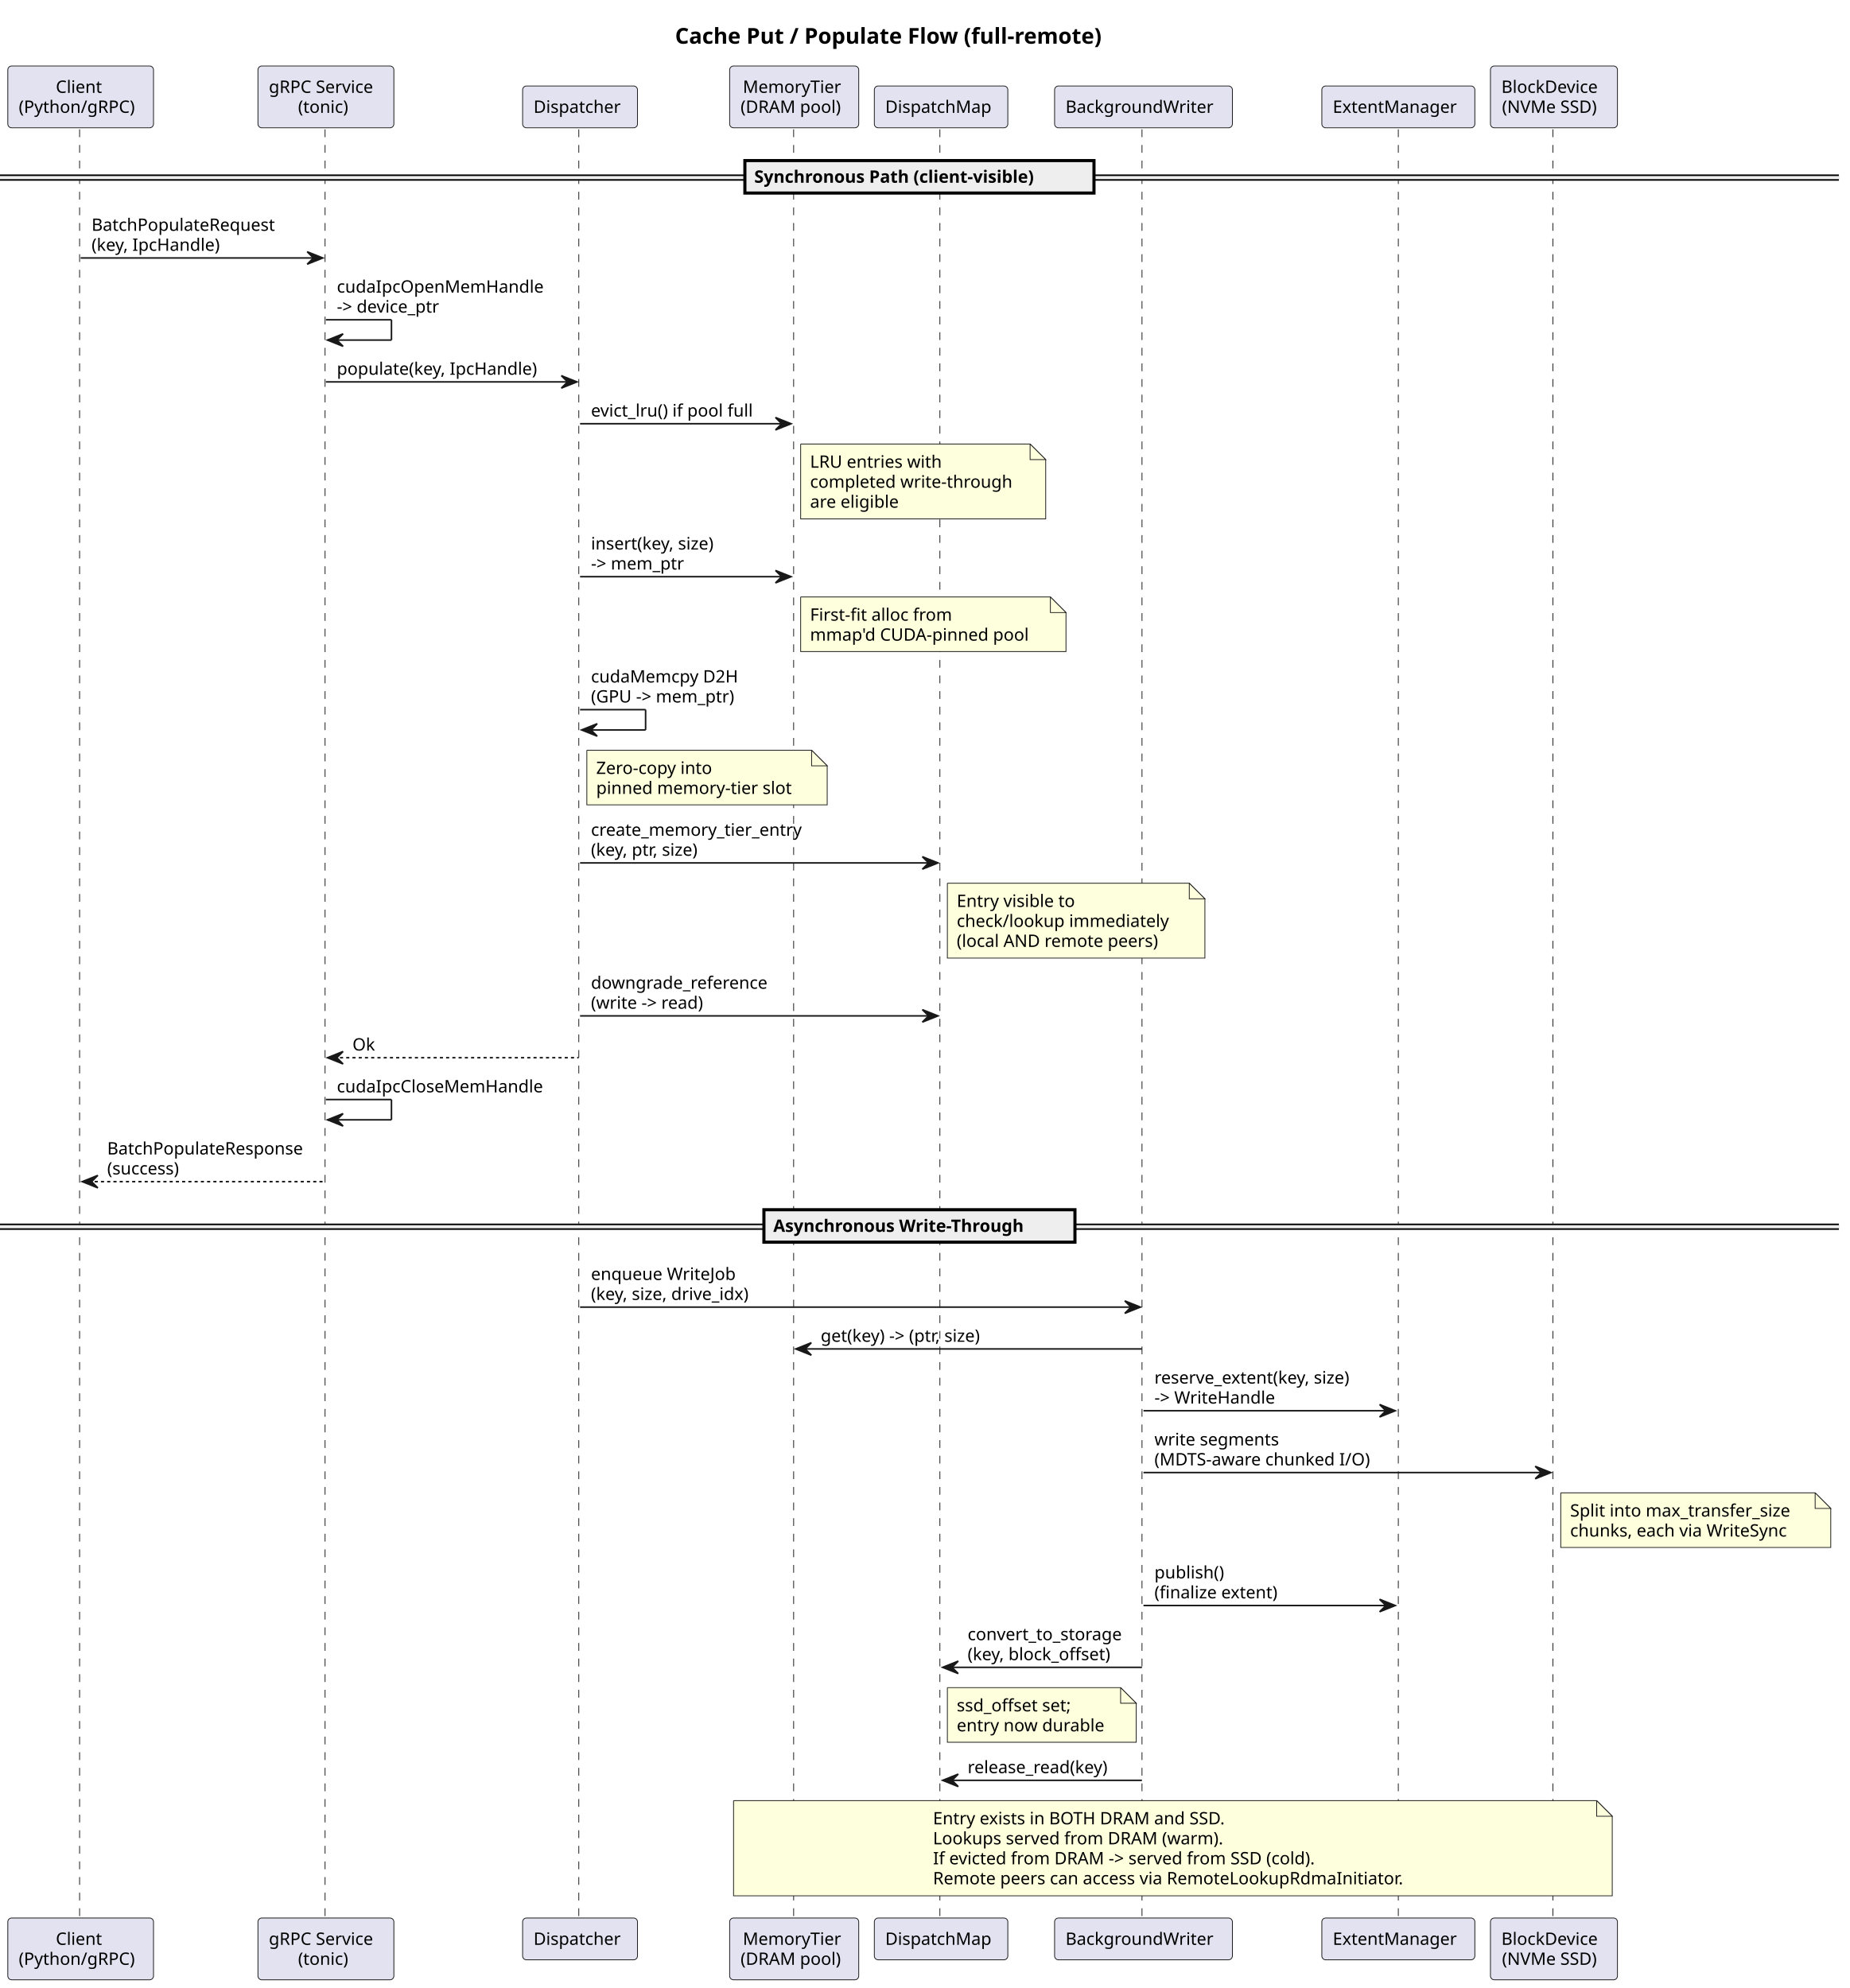
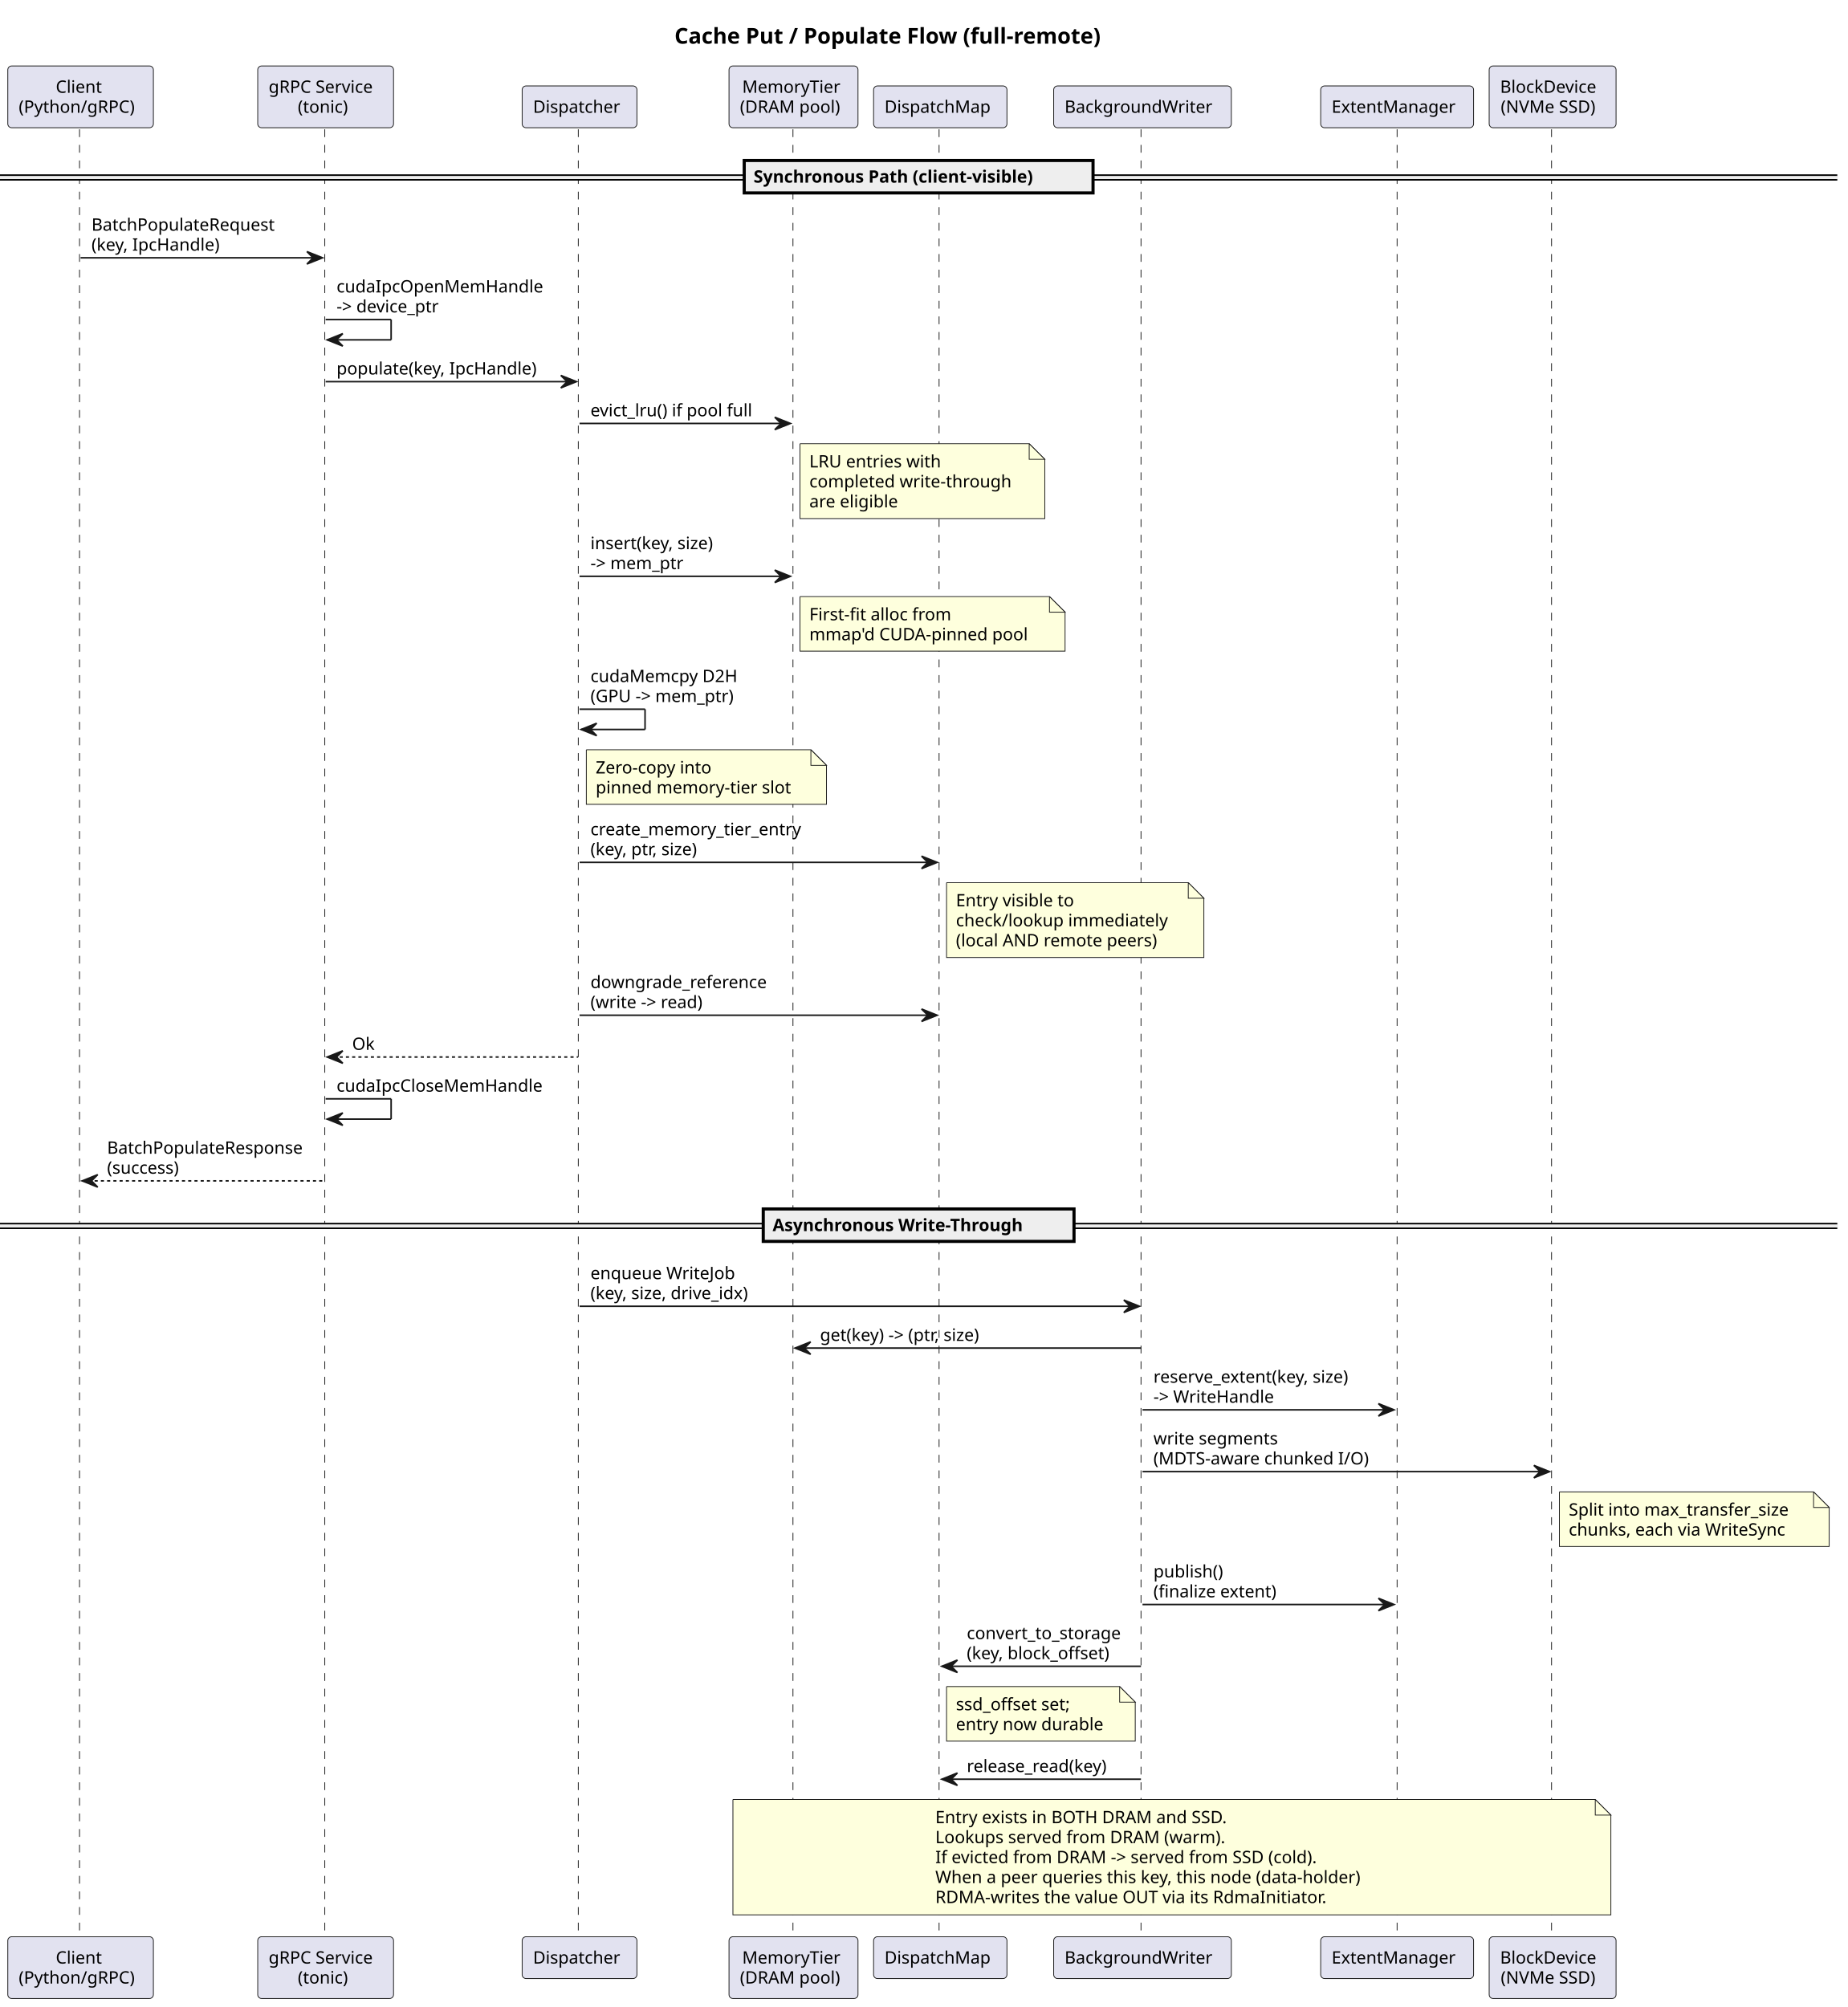
- <svg xmlns="http://www.w3.org/2000/svg" contentStyleType="text/css" data-diagram-type="SEQUENCE" height="1274px" preserveAspectRatio="none" style="width:1185px;height:1274px;background:#FFFFFF;" version="1.1" viewBox="0 0 1185 1274" width="1185px" zoomAndPan="magnify">
+ <svg xmlns="http://www.w3.org/2000/svg" contentStyleType="text/css" data-diagram-type="SEQUENCE" height="1287px" preserveAspectRatio="none" style="width:1185px;height:1287px;background:#FFFFFF;" version="1.1" viewBox="0 0 1185 1287" width="1185px" zoomAndPan="magnify">
  <defs />
  <g>
    <text fill="#000000" font-family="sans-serif" font-size="14" font-weight="bold" lengthAdjust="spacing" textLength="312.156" x="432.517" y="27.995">Cache Put / Populate Flow (full-remote)</text>
-     <g>
-       <rect fill="#000000" fill-opacity="0" height="1147.234" width="8" x="47.679" y="82.906" />
-       <line style="stroke:#181818;stroke-width:0.5;stroke-dasharray:5,5;" x1="51" x2="51" y1="82.906" y2="1230.141" />
-     </g>
-     <g>
-       <rect fill="#000000" fill-opacity="0" height="1147.234" width="8" x="204.818" y="82.906" />
-       <line style="stroke:#181818;stroke-width:0.5;stroke-dasharray:5,5;" x1="208.273" x2="208.273" y1="82.906" y2="1230.141" />
-     </g>
-     <g>
-       <rect fill="#000000" fill-opacity="0" height="1147.234" width="8" x="367.65" y="82.906" />
-       <line style="stroke:#181818;stroke-width:0.5;stroke-dasharray:5,5;" x1="370.848" x2="370.848" y1="82.906" y2="1230.141" />
-     </g>
-     <g>
-       <rect fill="#000000" fill-opacity="0" height="1147.234" width="8" x="504.851" y="82.906" />
-       <line style="stroke:#181818;stroke-width:0.5;stroke-dasharray:5,5;" x1="508.497" x2="508.497" y1="82.906" y2="1230.141" />
-     </g>
-     <g>
-       <rect fill="#000000" fill-opacity="0" height="1147.234" width="8" x="598.968" y="82.906" />
-       <line style="stroke:#181818;stroke-width:0.5;stroke-dasharray:5,5;" x1="602.204" x2="602.204" y1="82.906" y2="1230.141" />
-     </g>
-     <g>
-       <rect fill="#000000" fill-opacity="0" height="1147.234" width="8" x="728.66" y="82.906" />
-       <line style="stroke:#181818;stroke-width:0.5;stroke-dasharray:5,5;" x1="731.698" x2="731.698" y1="82.906" y2="1230.141" />
-     </g>
-     <g>
-       <rect fill="#000000" fill-opacity="0" height="1147.234" width="8" x="891.943" y="82.906" />
-       <line style="stroke:#181818;stroke-width:0.5;stroke-dasharray:5,5;" x1="895.923" x2="895.923" y1="82.906" y2="1230.141" />
-     </g>
-     <g>
-       <rect fill="#000000" fill-opacity="0" height="1147.234" width="8" x="991.649" y="82.906" />
-       <line style="stroke:#181818;stroke-width:0.5;stroke-dasharray:5,5;" x1="994.964" x2="994.964" y1="82.906" y2="1230.141" />
-     </g>
-     <g class="participant participant-head" data-participant="client">
+     <g class="participant-lifeline" data-entity-uid="part1" data-qualified-name="client" id="part1-lifeline">
+       <g>
+         <rect fill="#000000" fill-opacity="0" height="1160.039" width="8" x="47.679" y="82.906" />
+         <line style="stroke:#181818;stroke-width:0.5;stroke-dasharray:5,5;" x1="51" x2="51" y1="82.906" y2="1242.945" />
+       </g>
+     </g>
+     <g class="participant-lifeline" data-entity-uid="part2" data-qualified-name="grpc" id="part2-lifeline">
+       <g>
+         <rect fill="#000000" fill-opacity="0" height="1160.039" width="8" x="204.818" y="82.906" />
+         <line style="stroke:#181818;stroke-width:0.5;stroke-dasharray:5,5;" x1="208.273" x2="208.273" y1="82.906" y2="1242.945" />
+       </g>
+     </g>
+     <g class="participant-lifeline" data-entity-uid="part3" data-qualified-name="disp" id="part3-lifeline">
+       <g>
+         <rect fill="#000000" fill-opacity="0" height="1160.039" width="8" x="367.65" y="82.906" />
+         <line style="stroke:#181818;stroke-width:0.5;stroke-dasharray:5,5;" x1="370.848" x2="370.848" y1="82.906" y2="1242.945" />
+       </g>
+     </g>
+     <g class="participant-lifeline" data-entity-uid="part4" data-qualified-name="mt" id="part4-lifeline">
+       <g>
+         <rect fill="#000000" fill-opacity="0" height="1160.039" width="8" x="504.851" y="82.906" />
+         <line style="stroke:#181818;stroke-width:0.5;stroke-dasharray:5,5;" x1="508.497" x2="508.497" y1="82.906" y2="1242.945" />
+       </g>
+     </g>
+     <g class="participant-lifeline" data-entity-uid="part5" data-qualified-name="dm" id="part5-lifeline">
+       <g>
+         <rect fill="#000000" fill-opacity="0" height="1160.039" width="8" x="598.968" y="82.906" />
+         <line style="stroke:#181818;stroke-width:0.5;stroke-dasharray:5,5;" x1="602.204" x2="602.204" y1="82.906" y2="1242.945" />
+       </g>
+     </g>
+     <g class="participant-lifeline" data-entity-uid="part6" data-qualified-name="bgw" id="part6-lifeline">
+       <g>
+         <rect fill="#000000" fill-opacity="0" height="1160.039" width="8" x="728.66" y="82.906" />
+         <line style="stroke:#181818;stroke-width:0.5;stroke-dasharray:5,5;" x1="731.698" x2="731.698" y1="82.906" y2="1242.945" />
+       </g>
+     </g>
+     <g class="participant-lifeline" data-entity-uid="part7" data-qualified-name="em" id="part7-lifeline">
+       <g>
+         <rect fill="#000000" fill-opacity="0" height="1160.039" width="8" x="891.943" y="82.906" />
+         <line style="stroke:#181818;stroke-width:0.5;stroke-dasharray:5,5;" x1="895.923" x2="895.923" y1="82.906" y2="1242.945" />
+       </g>
+     </g>
+     <g class="participant-lifeline" data-entity-uid="part8" data-qualified-name="ssd" id="part8-lifeline">
+       <g>
+         <rect fill="#000000" fill-opacity="0" height="1160.039" width="8" x="991.649" y="82.906" />
+         <line style="stroke:#181818;stroke-width:0.5;stroke-dasharray:5,5;" x1="994.964" x2="994.964" y1="82.906" y2="1242.945" />
+       </g>
+     </g>
+     <g class="participant participant-head" data-entity-uid="part1" data-qualified-name="client" id="part1-head">
      <rect fill="#E2E2F0" height="39.609" rx="2.5" ry="2.5" style="stroke:#181818;stroke-width:0.5;" width="93.358" x="5" y="42.297" />
      <text fill="#000000" font-family="sans-serif" font-size="11" lengthAdjust="spacing" textLength="31.845" x="35.756" y="59.507">Client</text>
      <text fill="#000000" font-family="sans-serif" font-size="11" lengthAdjust="spacing" textLength="79.358" x="12" y="72.312">(Python/gRPC)</text>
    </g>
-     <g class="participant participant-tail" data-participant="client">
-       <rect fill="#E2E2F0" height="39.609" rx="2.5" ry="2.5" style="stroke:#181818;stroke-width:0.5;" width="93.358" x="5" y="1229.141" />
-       <text fill="#000000" font-family="sans-serif" font-size="11" lengthAdjust="spacing" textLength="31.845" x="35.756" y="1246.351">Client</text>
-       <text fill="#000000" font-family="sans-serif" font-size="11" lengthAdjust="spacing" textLength="79.358" x="12" y="1259.156">(Python/gRPC)</text>
-     </g>
-     <g class="participant participant-head" data-participant="grpc">
+     <g class="participant participant-tail" data-entity-uid="part1" data-qualified-name="client" id="part1-tail">
+       <rect fill="#E2E2F0" height="39.609" rx="2.5" ry="2.5" style="stroke:#181818;stroke-width:0.5;" width="93.358" x="5" y="1241.945" />
+       <text fill="#000000" font-family="sans-serif" font-size="11" lengthAdjust="spacing" textLength="31.845" x="35.756" y="1259.156">Client</text>
+       <text fill="#000000" font-family="sans-serif" font-size="11" lengthAdjust="spacing" textLength="79.358" x="12" y="1271.96">(Python/gRPC)</text>
+     </g>
+     <g class="participant participant-head" data-entity-uid="part2" data-qualified-name="grpc" id="part2-head">
      <rect fill="#E2E2F0" height="39.609" rx="2.5" ry="2.5" style="stroke:#181818;stroke-width:0.5;" width="87.09" x="165.273" y="42.297" />
      <text fill="#000000" font-family="sans-serif" font-size="11" lengthAdjust="spacing" textLength="73.09" x="172.273" y="59.507">gRPC Service</text>
      <text fill="#000000" font-family="sans-serif" font-size="11" lengthAdjust="spacing" textLength="35.702" x="190.967" y="72.312">(tonic)</text>
    </g>
-     <g class="participant participant-tail" data-participant="grpc">
-       <rect fill="#E2E2F0" height="39.609" rx="2.5" ry="2.5" style="stroke:#181818;stroke-width:0.5;" width="87.09" x="165.273" y="1229.141" />
-       <text fill="#000000" font-family="sans-serif" font-size="11" lengthAdjust="spacing" textLength="73.09" x="172.273" y="1246.351">gRPC Service</text>
-       <text fill="#000000" font-family="sans-serif" font-size="11" lengthAdjust="spacing" textLength="35.702" x="190.967" y="1259.156">(tonic)</text>
-     </g>
-     <g class="participant participant-head" data-participant="disp">
+     <g class="participant participant-tail" data-entity-uid="part2" data-qualified-name="grpc" id="part2-tail">
+       <rect fill="#E2E2F0" height="39.609" rx="2.5" ry="2.5" style="stroke:#181818;stroke-width:0.5;" width="87.09" x="165.273" y="1241.945" />
+       <text fill="#000000" font-family="sans-serif" font-size="11" lengthAdjust="spacing" textLength="73.09" x="172.273" y="1259.156">gRPC Service</text>
+       <text fill="#000000" font-family="sans-serif" font-size="11" lengthAdjust="spacing" textLength="35.702" x="190.967" y="1271.96">(tonic)</text>
+     </g>
+     <g class="participant participant-head" data-entity-uid="part3" data-qualified-name="disp" id="part3-head">
      <rect fill="#E2E2F0" height="26.805" rx="2.5" ry="2.5" style="stroke:#181818;stroke-width:0.5;" width="73.603" x="334.848" y="55.102" />
      <text fill="#000000" font-family="sans-serif" font-size="11" lengthAdjust="spacing" textLength="59.603" x="341.848" y="72.312">Dispatcher</text>
    </g>
-     <g class="participant participant-tail" data-participant="disp">
-       <rect fill="#E2E2F0" height="26.805" rx="2.5" ry="2.5" style="stroke:#181818;stroke-width:0.5;" width="73.603" x="334.848" y="1229.141" />
-       <text fill="#000000" font-family="sans-serif" font-size="11" lengthAdjust="spacing" textLength="59.603" x="341.848" y="1246.351">Dispatcher</text>
-     </g>
-     <g class="participant participant-head" data-participant="mt">
+     <g class="participant participant-tail" data-entity-uid="part3" data-qualified-name="disp" id="part3-tail">
+       <rect fill="#E2E2F0" height="26.805" rx="2.5" ry="2.5" style="stroke:#181818;stroke-width:0.5;" width="73.603" x="334.848" y="1241.945" />
+       <text fill="#000000" font-family="sans-serif" font-size="11" lengthAdjust="spacing" textLength="59.603" x="341.848" y="1259.156">Dispatcher</text>
+     </g>
+     <g class="participant participant-head" data-entity-uid="part4" data-qualified-name="mt" id="part4-head">
      <rect fill="#E2E2F0" height="39.609" rx="2.5" ry="2.5" style="stroke:#181818;stroke-width:0.5;" width="82.707" x="467.497" y="42.297" />
      <text fill="#000000" font-family="sans-serif" font-size="11" lengthAdjust="spacing" textLength="65.801" x="475.95" y="59.507">MemoryTier</text>
      <text fill="#000000" font-family="sans-serif" font-size="11" lengthAdjust="spacing" textLength="68.707" x="474.497" y="72.312">(DRAM pool)</text>
    </g>
-     <g class="participant participant-tail" data-participant="mt">
-       <rect fill="#E2E2F0" height="39.609" rx="2.5" ry="2.5" style="stroke:#181818;stroke-width:0.5;" width="82.707" x="467.497" y="1229.141" />
-       <text fill="#000000" font-family="sans-serif" font-size="11" lengthAdjust="spacing" textLength="65.801" x="475.95" y="1246.351">MemoryTier</text>
-       <text fill="#000000" font-family="sans-serif" font-size="11" lengthAdjust="spacing" textLength="68.707" x="474.497" y="1259.156">(DRAM pool)</text>
-     </g>
-     <g class="participant participant-head" data-participant="dm">
+     <g class="participant participant-tail" data-entity-uid="part4" data-qualified-name="mt" id="part4-tail">
+       <rect fill="#E2E2F0" height="39.609" rx="2.5" ry="2.5" style="stroke:#181818;stroke-width:0.5;" width="82.707" x="467.497" y="1241.945" />
+       <text fill="#000000" font-family="sans-serif" font-size="11" lengthAdjust="spacing" textLength="65.801" x="475.95" y="1259.156">MemoryTier</text>
+       <text fill="#000000" font-family="sans-serif" font-size="11" lengthAdjust="spacing" textLength="68.707" x="474.497" y="1271.96">(DRAM pool)</text>
+     </g>
+     <g class="participant participant-head" data-entity-uid="part5" data-qualified-name="dm" id="part5-head">
      <rect fill="#E2E2F0" height="26.805" rx="2.5" ry="2.5" style="stroke:#181818;stroke-width:0.5;" width="85.527" x="560.204" y="55.102" />
      <text fill="#000000" font-family="sans-serif" font-size="11" lengthAdjust="spacing" textLength="71.527" x="567.204" y="72.312">DispatchMap</text>
    </g>
-     <g class="participant participant-tail" data-participant="dm">
-       <rect fill="#E2E2F0" height="26.805" rx="2.5" ry="2.5" style="stroke:#181818;stroke-width:0.5;" width="85.527" x="560.204" y="1229.141" />
-       <text fill="#000000" font-family="sans-serif" font-size="11" lengthAdjust="spacing" textLength="71.527" x="567.204" y="1246.351">DispatchMap</text>
-     </g>
-     <g class="participant participant-head" data-participant="bgw">
+     <g class="participant participant-tail" data-entity-uid="part5" data-qualified-name="dm" id="part5-tail">
+       <rect fill="#E2E2F0" height="26.805" rx="2.5" ry="2.5" style="stroke:#181818;stroke-width:0.5;" width="85.527" x="560.204" y="1241.945" />
+       <text fill="#000000" font-family="sans-serif" font-size="11" lengthAdjust="spacing" textLength="71.527" x="567.204" y="1259.156">DispatchMap</text>
+     </g>
+     <g class="participant participant-head" data-entity-uid="part6" data-qualified-name="bgw" id="part6-head">
      <rect fill="#E2E2F0" height="26.805" rx="2.5" ry="2.5" style="stroke:#181818;stroke-width:0.5;" width="113.924" x="675.698" y="55.102" />
      <text fill="#000000" font-family="sans-serif" font-size="11" lengthAdjust="spacing" textLength="99.924" x="682.698" y="72.312">BackgroundWriter</text>
    </g>
-     <g class="participant participant-tail" data-participant="bgw">
-       <rect fill="#E2E2F0" height="26.805" rx="2.5" ry="2.5" style="stroke:#181818;stroke-width:0.5;" width="113.924" x="675.698" y="1229.141" />
-       <text fill="#000000" font-family="sans-serif" font-size="11" lengthAdjust="spacing" textLength="99.924" x="682.698" y="1246.351">BackgroundWriter</text>
-     </g>
-     <g class="participant participant-head" data-participant="em">
+     <g class="participant participant-tail" data-entity-uid="part6" data-qualified-name="bgw" id="part6-tail">
+       <rect fill="#E2E2F0" height="26.805" rx="2.5" ry="2.5" style="stroke:#181818;stroke-width:0.5;" width="113.924" x="675.698" y="1241.945" />
+       <text fill="#000000" font-family="sans-serif" font-size="11" lengthAdjust="spacing" textLength="99.924" x="682.698" y="1259.156">BackgroundWriter</text>
+     </g>
+     <g class="participant participant-head" data-entity-uid="part7" data-qualified-name="em" id="part7-head">
      <rect fill="#E2E2F0" height="26.805" rx="2.5" ry="2.5" style="stroke:#181818;stroke-width:0.5;" width="98.041" x="846.923" y="55.102" />
      <text fill="#000000" font-family="sans-serif" font-size="11" lengthAdjust="spacing" textLength="84.041" x="853.923" y="72.312">ExtentManager</text>
    </g>
-     <g class="participant participant-tail" data-participant="em">
-       <rect fill="#E2E2F0" height="26.805" rx="2.5" ry="2.5" style="stroke:#181818;stroke-width:0.5;" width="98.041" x="846.923" y="1229.141" />
-       <text fill="#000000" font-family="sans-serif" font-size="11" lengthAdjust="spacing" textLength="84.041" x="853.923" y="1246.351">ExtentManager</text>
-     </g>
-     <g class="participant participant-head" data-participant="ssd">
+     <g class="participant participant-tail" data-entity-uid="part7" data-qualified-name="em" id="part7-tail">
+       <rect fill="#E2E2F0" height="26.805" rx="2.5" ry="2.5" style="stroke:#181818;stroke-width:0.5;" width="98.041" x="846.923" y="1241.945" />
+       <text fill="#000000" font-family="sans-serif" font-size="11" lengthAdjust="spacing" textLength="84.041" x="853.923" y="1259.156">ExtentManager</text>
+     </g>
+     <g class="participant participant-head" data-entity-uid="part8" data-qualified-name="ssd" id="part8-head">
      <rect fill="#E2E2F0" height="39.609" rx="2.5" ry="2.5" style="stroke:#181818;stroke-width:0.5;" width="81.37" x="954.964" y="42.297" />
      <text fill="#000000" font-family="sans-serif" font-size="11" lengthAdjust="spacing" textLength="67.37" x="961.964" y="59.507">BlockDevice</text>
      <text fill="#000000" font-family="sans-serif" font-size="11" lengthAdjust="spacing" textLength="66.526" x="962.386" y="72.312">(NVMe SSD)</text>
    </g>
-     <g class="participant participant-tail" data-participant="ssd">
-       <rect fill="#E2E2F0" height="39.609" rx="2.5" ry="2.5" style="stroke:#181818;stroke-width:0.5;" width="81.37" x="954.964" y="1229.141" />
-       <text fill="#000000" font-family="sans-serif" font-size="11" lengthAdjust="spacing" textLength="67.37" x="961.964" y="1246.351">BlockDevice</text>
-       <text fill="#000000" font-family="sans-serif" font-size="11" lengthAdjust="spacing" textLength="66.526" x="962.386" y="1259.156">(NVMe SSD)</text>
+     <g class="participant participant-tail" data-entity-uid="part8" data-qualified-name="ssd" id="part8-tail">
+       <rect fill="#E2E2F0" height="39.609" rx="2.5" ry="2.5" style="stroke:#181818;stroke-width:0.5;" width="81.37" x="954.964" y="1241.945" />
+       <text fill="#000000" font-family="sans-serif" font-size="11" lengthAdjust="spacing" textLength="67.37" x="961.964" y="1259.156">BlockDevice</text>
+       <text fill="#000000" font-family="sans-serif" font-size="11" lengthAdjust="spacing" textLength="66.526" x="962.386" y="1271.96">(NVMe SSD)</text>
    </g>
    <rect fill="#EEEEEE" height="3" style="stroke:#EEEEEE;stroke-width:1;" width="1178.19" x="0" y="112.309" />
    <line style="stroke:#000000;stroke-width:1;" x1="0" x2="1178.19" y1="112.309" y2="112.309" />
    <line style="stroke:#000000;stroke-width:1;" x1="0" x2="1178.19" y1="115.309" y2="115.309" />
    <rect fill="#EEEEEE" height="20.805" style="stroke:#000000;stroke-width:2;" width="223.682" x="477.254" y="102.906" />
    <text fill="#000000" font-family="sans-serif" font-size="11" font-weight="bold" lengthAdjust="spacing" textLength="205.852" x="483.254" y="117.117">Synchronous Path (client-visible)</text>
-     <g class="message" data-participant-1="client" data-participant-2="grpc">
+     <g class="message" data-entity-1="part1" data-entity-2="part2" id="msg1">
      <polygon fill="#181818" points="196.818,161.32,206.818,165.32,196.818,169.32,200.818,165.32" style="stroke:#181818;stroke-width:1;" />
      <line style="stroke:#181818;stroke-width:1;" x1="51.679" x2="202.818" y1="165.32" y2="165.32" />
      <text fill="#000000" font-family="sans-serif" font-size="11" lengthAdjust="spacing" textLength="124.991" x="58.679" y="147.921">BatchPopulateRequest</text>
      <text fill="#000000" font-family="sans-serif" font-size="11" lengthAdjust="spacing" textLength="90.288" x="58.679" y="160.726">(key, IpcHandle)</text>
    </g>
-     <g class="message" data-participant-1="grpc" data-participant-2="grpc">
+     <g class="message" data-entity-1="part2" data-entity-2="part2" id="msg2">
      <line style="stroke:#181818;stroke-width:1;" x1="208.818" x2="250.818" y1="204.93" y2="204.93" />
      <line style="stroke:#181818;stroke-width:1;" x1="250.818" x2="250.818" y1="204.93" y2="217.93" />
      <line style="stroke:#181818;stroke-width:1;" x1="209.818" x2="250.818" y1="217.93" y2="217.93" />
      <polygon fill="#181818" points="219.818,213.93,209.818,217.93,219.818,221.93,215.818,217.93" style="stroke:#181818;stroke-width:1;" />
      <text fill="#000000" font-family="sans-serif" font-size="11" lengthAdjust="spacing" textLength="138.161" x="215.818" y="187.531">cudaIpcOpenMemHandle</text>
      <text fill="#000000" font-family="sans-serif" font-size="11" lengthAdjust="spacing" textLength="74.132" x="215.818" y="200.335">-&gt; device_ptr</text>
    </g>
-     <g class="message" data-participant-1="grpc" data-participant-2="disp">
+     <g class="message" data-entity-1="part2" data-entity-2="part3" id="msg3">
      <polygon fill="#181818" points="359.65,240.734,369.65,244.734,359.65,248.734,363.65,244.734" style="stroke:#181818;stroke-width:1;" />
      <line style="stroke:#181818;stroke-width:1;" x1="208.818" x2="365.65" y1="244.734" y2="244.734" />
      <text fill="#000000" font-family="sans-serif" font-size="11" lengthAdjust="spacing" textLength="138.832" x="215.818" y="240.14">populate(key, IpcHandle)</text>
    </g>
-     <g class="message" data-participant-1="disp" data-participant-2="mt">
+     <g class="message" data-entity-1="part3" data-entity-2="part4" id="msg4">
      <polygon fill="#181818" points="496.851,267.539,506.851,271.539,496.851,275.539,500.851,271.539" style="stroke:#181818;stroke-width:1;" />
      <line style="stroke:#181818;stroke-width:1;" x1="371.65" x2="502.851" y1="271.539" y2="271.539" />
      <text fill="#000000" font-family="sans-serif" font-size="11" lengthAdjust="spacing" textLength="113.201" x="378.65" y="266.945">evict_lru() if pool full</text>
    </g>
    <path d="M513,284.539 L513,332.539 L670,332.539 L670,294.539 L660,284.539 L513,284.539" fill="#FEFFDD" style="stroke:#181818;stroke-width:0.5;" />
    <path d="M660,284.539 L660,294.539 L670,294.539 L660,284.539" fill="#FEFFDD" style="stroke:#181818;stroke-width:0.5;" />
    <text fill="#000000" font-family="sans-serif" font-size="11" lengthAdjust="spacing" textLength="90.283" x="519" y="299.75">LRU entries with</text>
    <text fill="#000000" font-family="sans-serif" font-size="11" lengthAdjust="spacing" textLength="136.947" x="519" y="312.554">completed write-through</text>
    <text fill="#000000" font-family="sans-serif" font-size="11" lengthAdjust="spacing" textLength="61.252" x="519" y="325.359">are eligible</text>
-     <g class="message" data-participant-1="disp" data-participant-2="mt">
+     <g class="message" data-entity-1="part3" data-entity-2="part4" id="msg5">
      <polygon fill="#181818" points="496.851,365.562,506.851,369.562,496.851,373.562,500.851,369.562" style="stroke:#181818;stroke-width:1;" />
      <line style="stroke:#181818;stroke-width:1;" x1="371.65" x2="502.851" y1="369.562" y2="369.562" />
      <text fill="#000000" font-family="sans-serif" font-size="11" lengthAdjust="spacing" textLength="87.914" x="378.65" y="352.164">insert(key, size)</text>
      <text fill="#000000" font-family="sans-serif" font-size="11" lengthAdjust="spacing" textLength="66.199" x="378.65" y="364.968">-&gt; mem_ptr</text>
    </g>
    <path d="M513,382.562 L513,417.562 L683,417.562 L683,392.562 L673,382.562 L513,382.562" fill="#FEFFDD" style="stroke:#181818;stroke-width:0.5;" />
    <path d="M673,382.562 L673,392.562 L683,392.562 L673,382.562" fill="#FEFFDD" style="stroke:#181818;stroke-width:0.5;" />
    <text fill="#000000" font-family="sans-serif" font-size="11" lengthAdjust="spacing" textLength="97.625" x="519" y="397.773">First-fit alloc from</text>
    <text fill="#000000" font-family="sans-serif" font-size="11" lengthAdjust="spacing" textLength="149.08" x="519" y="410.578">mmap'd CUDA-pinned pool</text>
-     <g class="message" data-participant-1="disp" data-participant-2="disp">
+     <g class="message" data-entity-1="part3" data-entity-2="part3" id="msg6">
      <line style="stroke:#181818;stroke-width:1;" x1="371.65" x2="413.65" y1="454.781" y2="454.781" />
      <line style="stroke:#181818;stroke-width:1;" x1="413.65" x2="413.65" y1="454.781" y2="467.781" />
      <line style="stroke:#181818;stroke-width:1;" x1="372.65" x2="413.65" y1="467.781" y2="467.781" />
      <polygon fill="#181818" points="382.65,463.781,372.65,467.781,382.65,471.781,378.65,467.781" style="stroke:#181818;stroke-width:1;" />
      <text fill="#000000" font-family="sans-serif" font-size="11" lengthAdjust="spacing" textLength="100.493" x="378.65" y="437.382">cudaMemcpy D2H</text>
      <text fill="#000000" font-family="sans-serif" font-size="11" lengthAdjust="spacing" textLength="101.487" x="378.65" y="450.187">(GPU -&gt; mem_ptr)</text>
    </g>
    <path d="M376,480.781 L376,515.781 L530,515.781 L530,490.781 L520,480.781 L376,480.781" fill="#FEFFDD" style="stroke:#181818;stroke-width:0.5;" />
    <path d="M520,480.781 L520,490.781 L530,490.781 L520,480.781" fill="#FEFFDD" style="stroke:#181818;stroke-width:0.5;" />
    <text fill="#000000" font-family="sans-serif" font-size="11" lengthAdjust="spacing" textLength="80.362" x="382" y="495.992">Zero-copy into</text>
    <text fill="#000000" font-family="sans-serif" font-size="11" lengthAdjust="spacing" textLength="133.144" x="382" y="508.796">pinned memory-tier slot</text>
-     <g class="message" data-participant-1="disp" data-participant-2="dm">
+     <g class="message" data-entity-1="part3" data-entity-2="part5" id="msg7">
      <polygon fill="#181818" points="590.968,549,600.968,553,590.968,557,594.968,553" style="stroke:#181818;stroke-width:1;" />
      <line style="stroke:#181818;stroke-width:1;" x1="371.65" x2="596.968" y1="553" y2="553" />
      <text fill="#000000" font-family="sans-serif" font-size="11" lengthAdjust="spacing" textLength="145.363" x="378.65" y="535.601">create_memory_tier_entry</text>
      <text fill="#000000" font-family="sans-serif" font-size="11" lengthAdjust="spacing" textLength="79.363" x="378.65" y="548.406">(key, ptr, size)</text>
    </g>
    <path d="M607,566 L607,614 L772,614 L772,576 L762,566 L607,566" fill="#FEFFDD" style="stroke:#181818;stroke-width:0.5;" />
    <path d="M762,566 L762,576 L772,576 L762,566" fill="#FEFFDD" style="stroke:#181818;stroke-width:0.5;" />
    <text fill="#000000" font-family="sans-serif" font-size="11" lengthAdjust="spacing" textLength="82.462" x="613" y="581.21">Entry visible to</text>
    <text fill="#000000" font-family="sans-serif" font-size="11" lengthAdjust="spacing" textLength="144.928" x="613" y="594.015">check/lookup immediately</text>
    <text fill="#000000" font-family="sans-serif" font-size="11" lengthAdjust="spacing" textLength="139.514" x="613" y="606.82">(local AND remote peers)</text>
-     <g class="message" data-participant-1="disp" data-participant-2="dm">
+     <g class="message" data-entity-1="part3" data-entity-2="part5" id="msg8">
      <polygon fill="#181818" points="590.968,647.023,600.968,651.023,590.968,655.023,594.968,651.023" style="stroke:#181818;stroke-width:1;" />
      <line style="stroke:#181818;stroke-width:1;" x1="371.65" x2="596.968" y1="651.023" y2="651.023" />
      <text fill="#000000" font-family="sans-serif" font-size="11" lengthAdjust="spacing" textLength="120.184" x="378.65" y="633.625">downgrade_reference</text>
      <text fill="#000000" font-family="sans-serif" font-size="11" lengthAdjust="spacing" textLength="81.431" x="378.65" y="646.429">(write -&gt; read)</text>
    </g>
-     <g class="message" data-participant-1="disp" data-participant-2="grpc">
+     <g class="message" data-entity-1="part3" data-entity-2="part2" id="msg9">
      <polygon fill="#181818" points="219.818,673.828,209.818,677.828,219.818,681.828,215.818,677.828" style="stroke:#181818;stroke-width:1;" />
      <line style="stroke:#181818;stroke-width:1;stroke-dasharray:2,2;" x1="213.818" x2="370.65" y1="677.828" y2="677.828" />
      <text fill="#000000" font-family="sans-serif" font-size="11" lengthAdjust="spacing" textLength="15.028" x="225.818" y="673.234">Ok</text>
    </g>
-     <g class="message" data-participant-1="grpc" data-participant-2="grpc">
+     <g class="message" data-entity-1="part2" data-entity-2="part2" id="msg10">
      <line style="stroke:#181818;stroke-width:1;" x1="208.818" x2="250.818" y1="704.633" y2="704.633" />
      <line style="stroke:#181818;stroke-width:1;" x1="250.818" x2="250.818" y1="704.633" y2="717.633" />
      <line style="stroke:#181818;stroke-width:1;" x1="209.818" x2="250.818" y1="717.633" y2="717.633" />
      <polygon fill="#181818" points="219.818,713.633,209.818,717.633,219.818,721.633,215.818,717.633" style="stroke:#181818;stroke-width:1;" />
      <text fill="#000000" font-family="sans-serif" font-size="11" lengthAdjust="spacing" textLength="138.746" x="215.818" y="700.039">cudaIpcCloseMemHandle</text>
    </g>
-     <g class="message" data-participant-1="grpc" data-participant-2="client">
+     <g class="message" data-entity-1="part2" data-entity-2="part1" id="msg11">
      <polygon fill="#181818" points="62.679,753.242,52.679,757.242,62.679,761.242,58.679,757.242" style="stroke:#181818;stroke-width:1;" />
      <line style="stroke:#181818;stroke-width:1;stroke-dasharray:2,2;" x1="56.679" x2="207.818" y1="757.242" y2="757.242" />
      <text fill="#000000" font-family="sans-serif" font-size="11" lengthAdjust="spacing" textLength="133.139" x="68.679" y="739.843">BatchPopulateResponse</text>
      <text fill="#000000" font-family="sans-serif" font-size="11" lengthAdjust="spacing" textLength="51.611" x="68.679" y="752.648">(success)</text>
    </g>
    <rect fill="#EEEEEE" height="3" style="stroke:#EEEEEE;stroke-width:1;" width="1178.19" x="0" y="784.644" />
    <line style="stroke:#000000;stroke-width:1;" x1="0" x2="1178.19" y1="784.644" y2="784.644" />
    <line style="stroke:#000000;stroke-width:1;" x1="0" x2="1178.19" y1="787.644" y2="787.644" />
    <rect fill="#EEEEEE" height="20.805" style="stroke:#000000;stroke-width:2;" width="199.287" x="489.452" y="775.242" />
    <text fill="#000000" font-family="sans-serif" font-size="11" font-weight="bold" lengthAdjust="spacing" textLength="181.457" x="495.452" y="789.453">Asynchronous Write-Through</text>
-     <g class="message" data-participant-1="disp" data-participant-2="bgw">
+     <g class="message" data-entity-1="part3" data-entity-2="part6" id="msg12">
      <polygon fill="#181818" points="720.66,833.656,730.66,837.656,720.66,841.656,724.66,837.656" style="stroke:#181818;stroke-width:1;" />
      <line style="stroke:#181818;stroke-width:1;" x1="371.65" x2="726.66" y1="837.656" y2="837.656" />
      <text fill="#000000" font-family="sans-serif" font-size="11" lengthAdjust="spacing" textLength="98.189" x="378.65" y="820.257">enqueue WriteJob</text>
      <text fill="#000000" font-family="sans-serif" font-size="11" lengthAdjust="spacing" textLength="113.432" x="378.65" y="833.062">(key, size, drive_idx)</text>
    </g>
-     <g class="message" data-participant-1="bgw" data-participant-2="mt">
+     <g class="message" data-entity-1="part6" data-entity-2="part4" id="msg13">
      <polygon fill="#181818" points="519.851,860.461,509.851,864.461,519.851,868.461,515.851,864.461" style="stroke:#181818;stroke-width:1;" />
      <line style="stroke:#181818;stroke-width:1;" x1="513.851" x2="731.66" y1="864.461" y2="864.461" />
      <text fill="#000000" font-family="sans-serif" font-size="11" lengthAdjust="spacing" textLength="119.195" x="525.851" y="859.867">get(key) -&gt; (ptr, size)</text>
    </g>
-     <g class="message" data-participant-1="bgw" data-participant-2="em">
+     <g class="message" data-entity-1="part6" data-entity-2="part7" id="msg14">
      <polygon fill="#181818" points="883.943,900.07,893.943,904.07,883.943,908.07,887.943,904.07" style="stroke:#181818;stroke-width:1;" />
      <line style="stroke:#181818;stroke-width:1;" x1="732.66" x2="889.943" y1="904.07" y2="904.07" />
      <text fill="#000000" font-family="sans-serif" font-size="11" lengthAdjust="spacing" textLength="139.283" x="739.66" y="886.671">reserve_extent(key, size)</text>
      <text fill="#000000" font-family="sans-serif" font-size="11" lengthAdjust="spacing" textLength="85.008" x="739.66" y="899.476">-&gt; WriteHandle</text>
    </g>
-     <g class="message" data-participant-1="bgw" data-participant-2="ssd">
+     <g class="message" data-entity-1="part6" data-entity-2="part8" id="msg15">
      <polygon fill="#181818" points="983.649,939.68,993.649,943.68,983.649,947.68,987.649,943.68" style="stroke:#181818;stroke-width:1;" />
      <line style="stroke:#181818;stroke-width:1;" x1="732.66" x2="989.649" y1="943.68" y2="943.68" />
      <text fill="#000000" font-family="sans-serif" font-size="11" lengthAdjust="spacing" textLength="85.132" x="739.66" y="926.281">write segments</text>
      <text fill="#000000" font-family="sans-serif" font-size="11" lengthAdjust="spacing" textLength="147.667" x="739.66" y="939.085">(MDTS-aware chunked I/O)</text>
    </g>
    <path d="M1000,956.68 L1000,991.68 L1173,991.68 L1173,966.68 L1163,956.68 L1000,956.68" fill="#FEFFDD" style="stroke:#181818;stroke-width:0.5;" />
    <path d="M1163,956.68 L1163,966.68 L1173,966.68 L1163,956.68" fill="#FEFFDD" style="stroke:#181818;stroke-width:0.5;" />
    <text fill="#000000" font-family="sans-serif" font-size="11" lengthAdjust="spacing" textLength="152.19" x="1006" y="971.89">Split into max_transfer_size</text>
    <text fill="#000000" font-family="sans-serif" font-size="11" lengthAdjust="spacing" textLength="151.932" x="1006" y="984.695">chunks, each via WriteSync</text>
-     <g class="message" data-participant-1="bgw" data-participant-2="em">
+     <g class="message" data-entity-1="part6" data-entity-2="part7" id="msg16">
      <polygon fill="#181818" points="883.943,1024.898,893.943,1028.898,883.943,1032.898,887.943,1028.898" style="stroke:#181818;stroke-width:1;" />
      <line style="stroke:#181818;stroke-width:1;" x1="732.66" x2="889.943" y1="1028.898" y2="1028.898" />
      <text fill="#000000" font-family="sans-serif" font-size="11" lengthAdjust="spacing" textLength="48.334" x="739.66" y="1011.5">publish()</text>
      <text fill="#000000" font-family="sans-serif" font-size="11" lengthAdjust="spacing" textLength="87.017" x="739.66" y="1024.304">(finalize extent)</text>
    </g>
-     <g class="message" data-participant-1="bgw" data-participant-2="dm">
+     <g class="message" data-entity-1="part6" data-entity-2="part5" id="msg17">
      <polygon fill="#181818" points="613.968,1064.508,603.968,1068.508,613.968,1072.508,609.968,1068.508" style="stroke:#181818;stroke-width:1;" />
      <line style="stroke:#181818;stroke-width:1;" x1="607.968" x2="731.66" y1="1068.508" y2="1068.508" />
      <text fill="#000000" font-family="sans-serif" font-size="11" lengthAdjust="spacing" textLength="105.692" x="619.968" y="1051.109">convert_to_storage</text>
      <text fill="#000000" font-family="sans-serif" font-size="11" lengthAdjust="spacing" textLength="101.197" x="619.968" y="1063.914">(key, block_offset)</text>
    </g>
    <path d="M607,1081.508 L607,1116.508 L728,1116.508 L728,1091.508 L718,1081.508 L607,1081.508" fill="#FEFFDD" style="stroke:#181818;stroke-width:0.5;" />
    <path d="M718,1081.508 L718,1091.508 L728,1091.508 L718,1081.508" fill="#FEFFDD" style="stroke:#181818;stroke-width:0.5;" />
    <text fill="#000000" font-family="sans-serif" font-size="11" lengthAdjust="spacing" textLength="79.245" x="613" y="1096.718">ssd_offset set;</text>
    <text fill="#000000" font-family="sans-serif" font-size="11" lengthAdjust="spacing" textLength="100.799" x="613" y="1109.523">entry now durable</text>
-     <g class="message" data-participant-1="bgw" data-participant-2="dm">
+     <g class="message" data-entity-1="part6" data-entity-2="part5" id="msg18">
      <polygon fill="#181818" points="613.968,1136.922,603.968,1140.922,613.968,1144.922,609.968,1140.922" style="stroke:#181818;stroke-width:1;" />
      <line style="stroke:#181818;stroke-width:1;" x1="607.968" x2="731.66" y1="1140.922" y2="1140.922" />
      <text fill="#000000" font-family="sans-serif" font-size="11" lengthAdjust="spacing" textLength="99.097" x="619.968" y="1136.328">release_read(key)</text>
    </g>
-     <path d="M470,1153.922 L470,1214.922 L1033,1214.922 L1033,1163.922 L1023,1153.922 L470,1153.922" fill="#FEFFDD" style="stroke:#181818;stroke-width:0.5;" />
+     <path d="M470,1153.922 L470,1227.922 L1033,1227.922 L1033,1163.922 L1023,1153.922 L470,1153.922" fill="#FEFFDD" style="stroke:#181818;stroke-width:0.5;" />
    <path d="M1023,1153.922 L1023,1163.922 L1033,1163.922 L1023,1153.922" fill="#FEFFDD" style="stroke:#181818;stroke-width:0.5;" />
-     <text fill="#000000" font-family="sans-serif" font-size="11" lengthAdjust="spacing" textLength="203.333" x="597.796" y="1169.132">Entry exists in BOTH DRAM and SSD.</text>
-     <text fill="#000000" font-family="sans-serif" font-size="11" lengthAdjust="spacing" textLength="198.935" x="597.796" y="1181.937">Lookups served from DRAM (warm).</text>
-     <text fill="#000000" font-family="sans-serif" font-size="11" lengthAdjust="spacing" textLength="268.141" x="597.796" y="1194.742">If evicted from DRAM -&gt; served from SSD (cold).</text>
-     <text fill="#000000" font-family="sans-serif" font-size="11" lengthAdjust="spacing" textLength="299.245" x="597.796" y="1207.546">Remote peers can access via RemoteLookupRdmaInitiator.</text>
+     <text fill="#000000" font-family="sans-serif" font-size="11" lengthAdjust="spacing" textLength="203.333" x="599.799" y="1169.132">Entry exists in BOTH DRAM and SSD.</text>
+     <text fill="#000000" font-family="sans-serif" font-size="11" lengthAdjust="spacing" textLength="198.935" x="599.799" y="1181.937">Lookups served from DRAM (warm).</text>
+     <text fill="#000000" font-family="sans-serif" font-size="11" lengthAdjust="spacing" textLength="268.141" x="599.799" y="1194.742">If evicted from DRAM -&gt; served from SSD (cold).</text>
+     <text fill="#000000" font-family="sans-serif" font-size="11" lengthAdjust="spacing" textLength="295.238" x="599.799" y="1207.546">When a peer queries this key, this node (data-holder)</text>
+     <text fill="#000000" font-family="sans-serif" font-size="11" lengthAdjust="spacing" textLength="270.923" x="599.799" y="1220.351">RDMA-writes the value OUT via its RdmaInitiator.</text>
  </g>
</svg>
